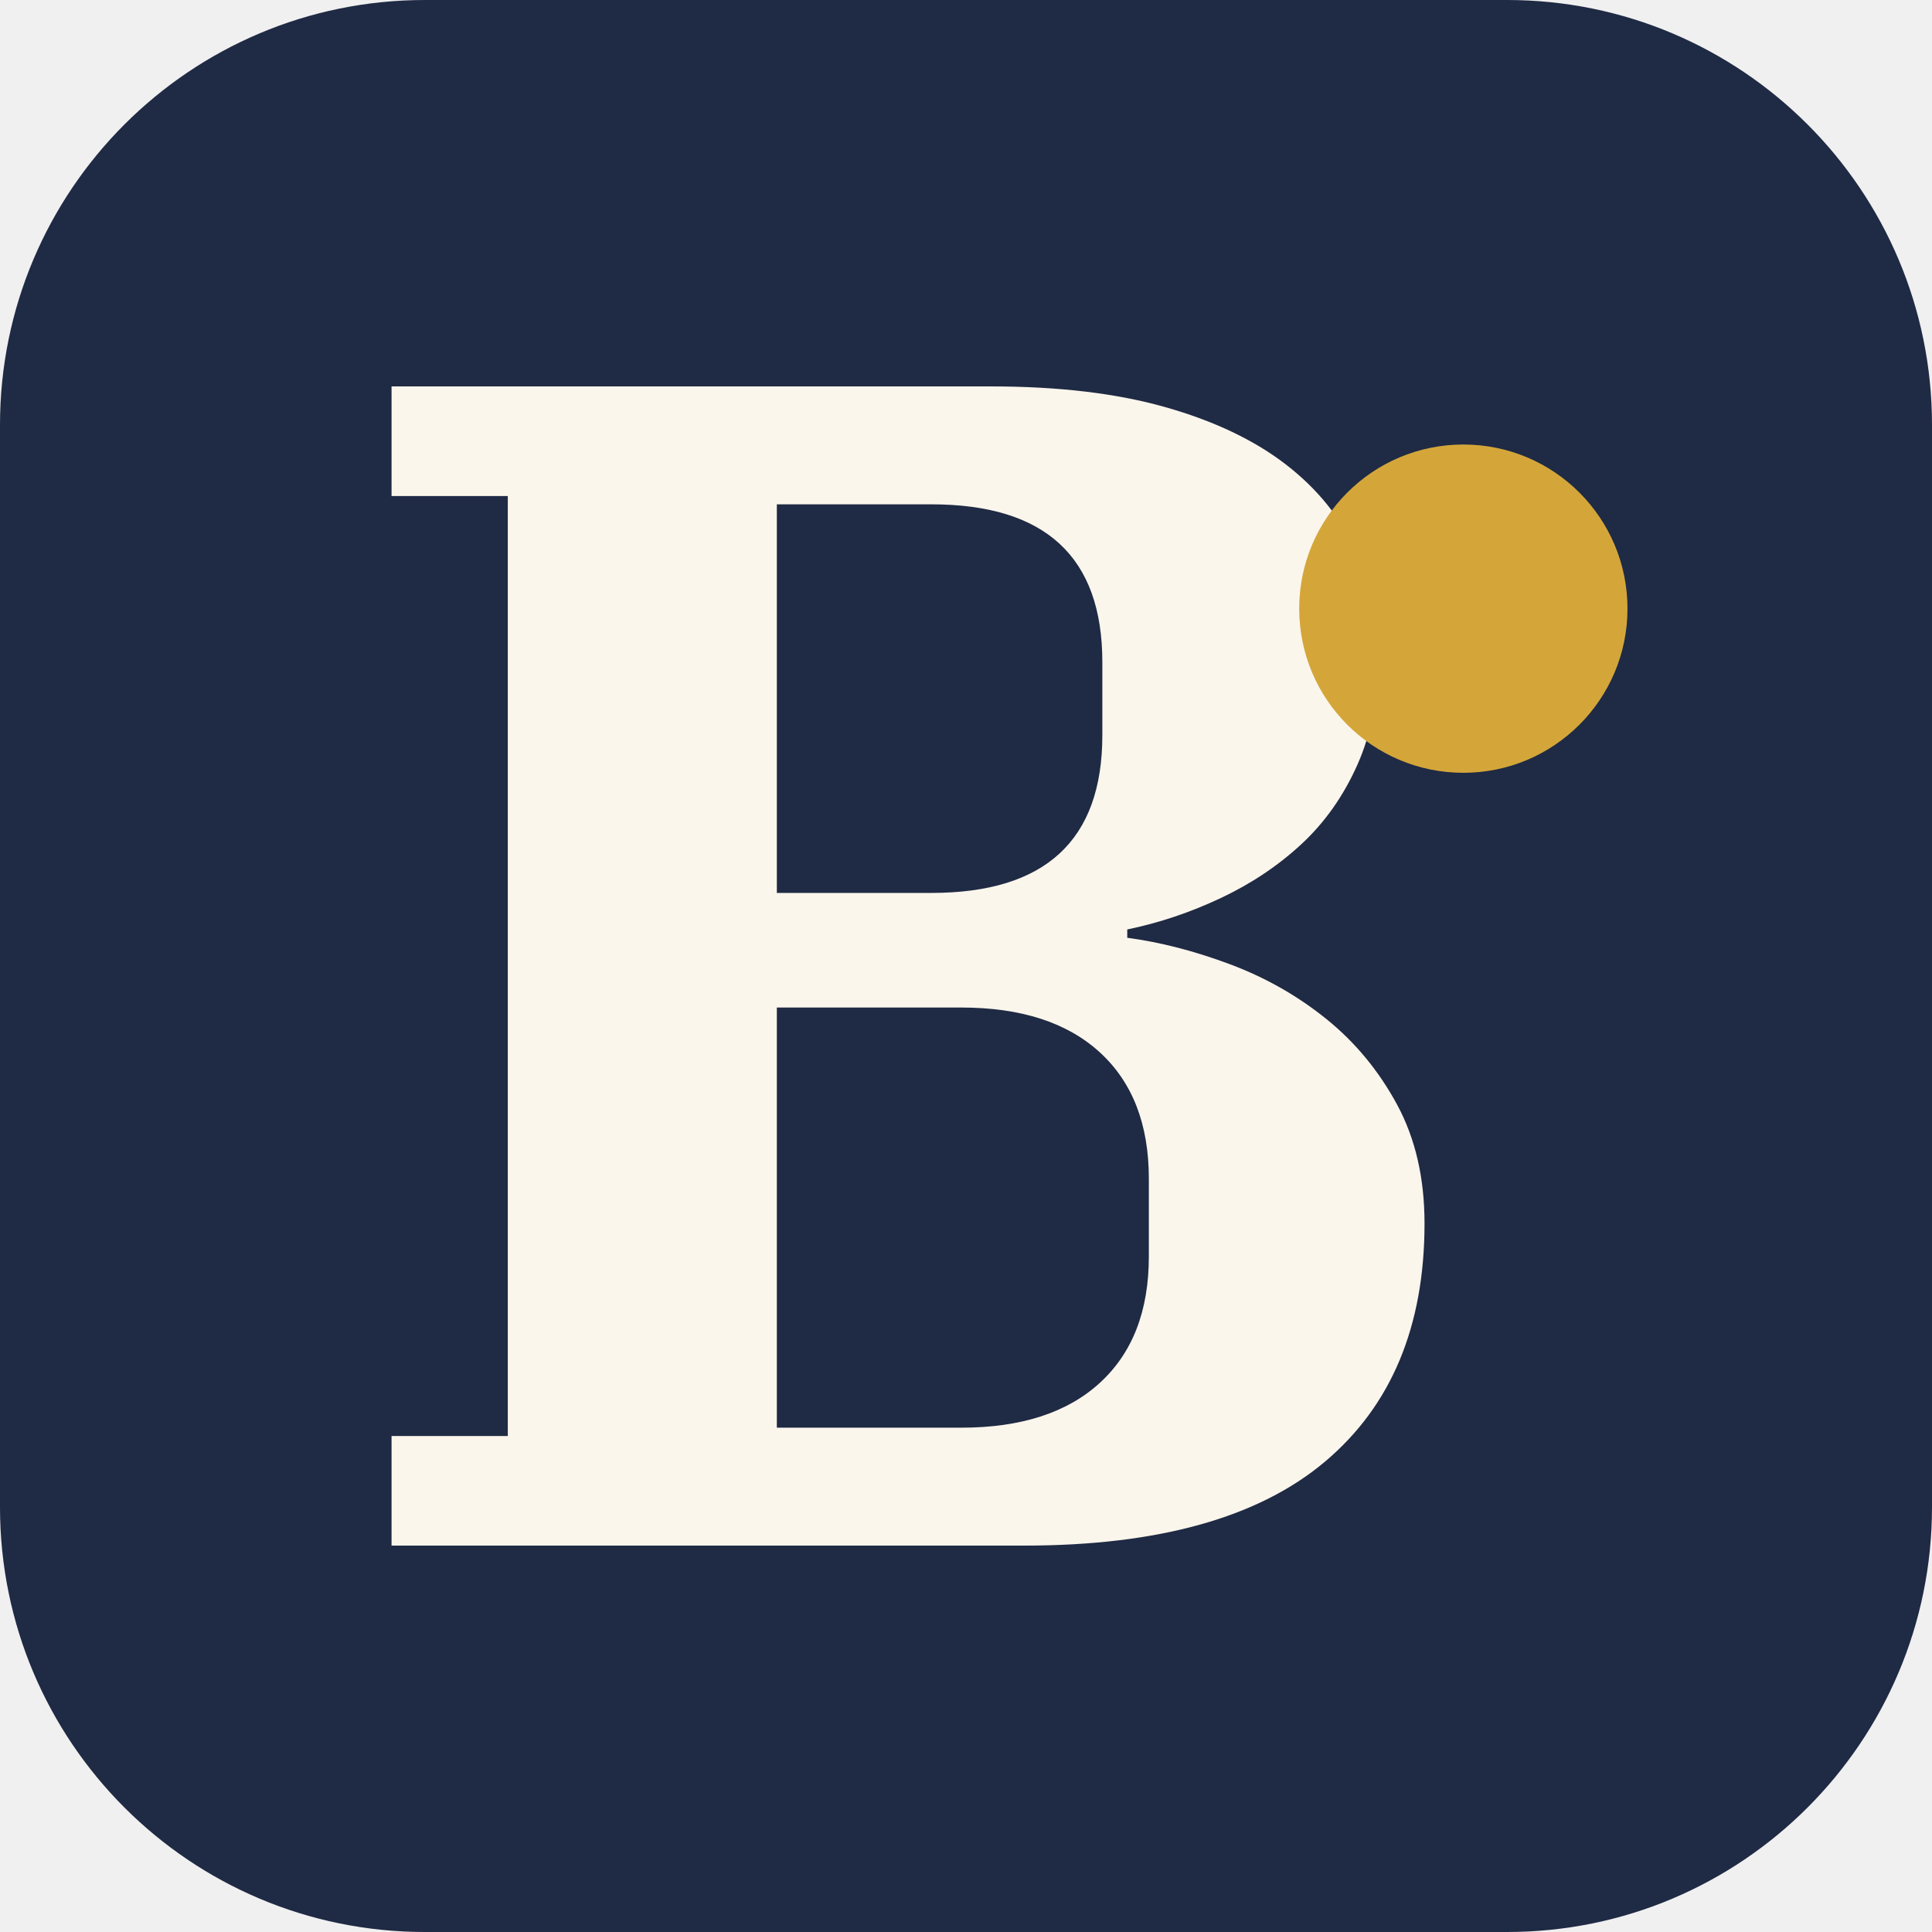
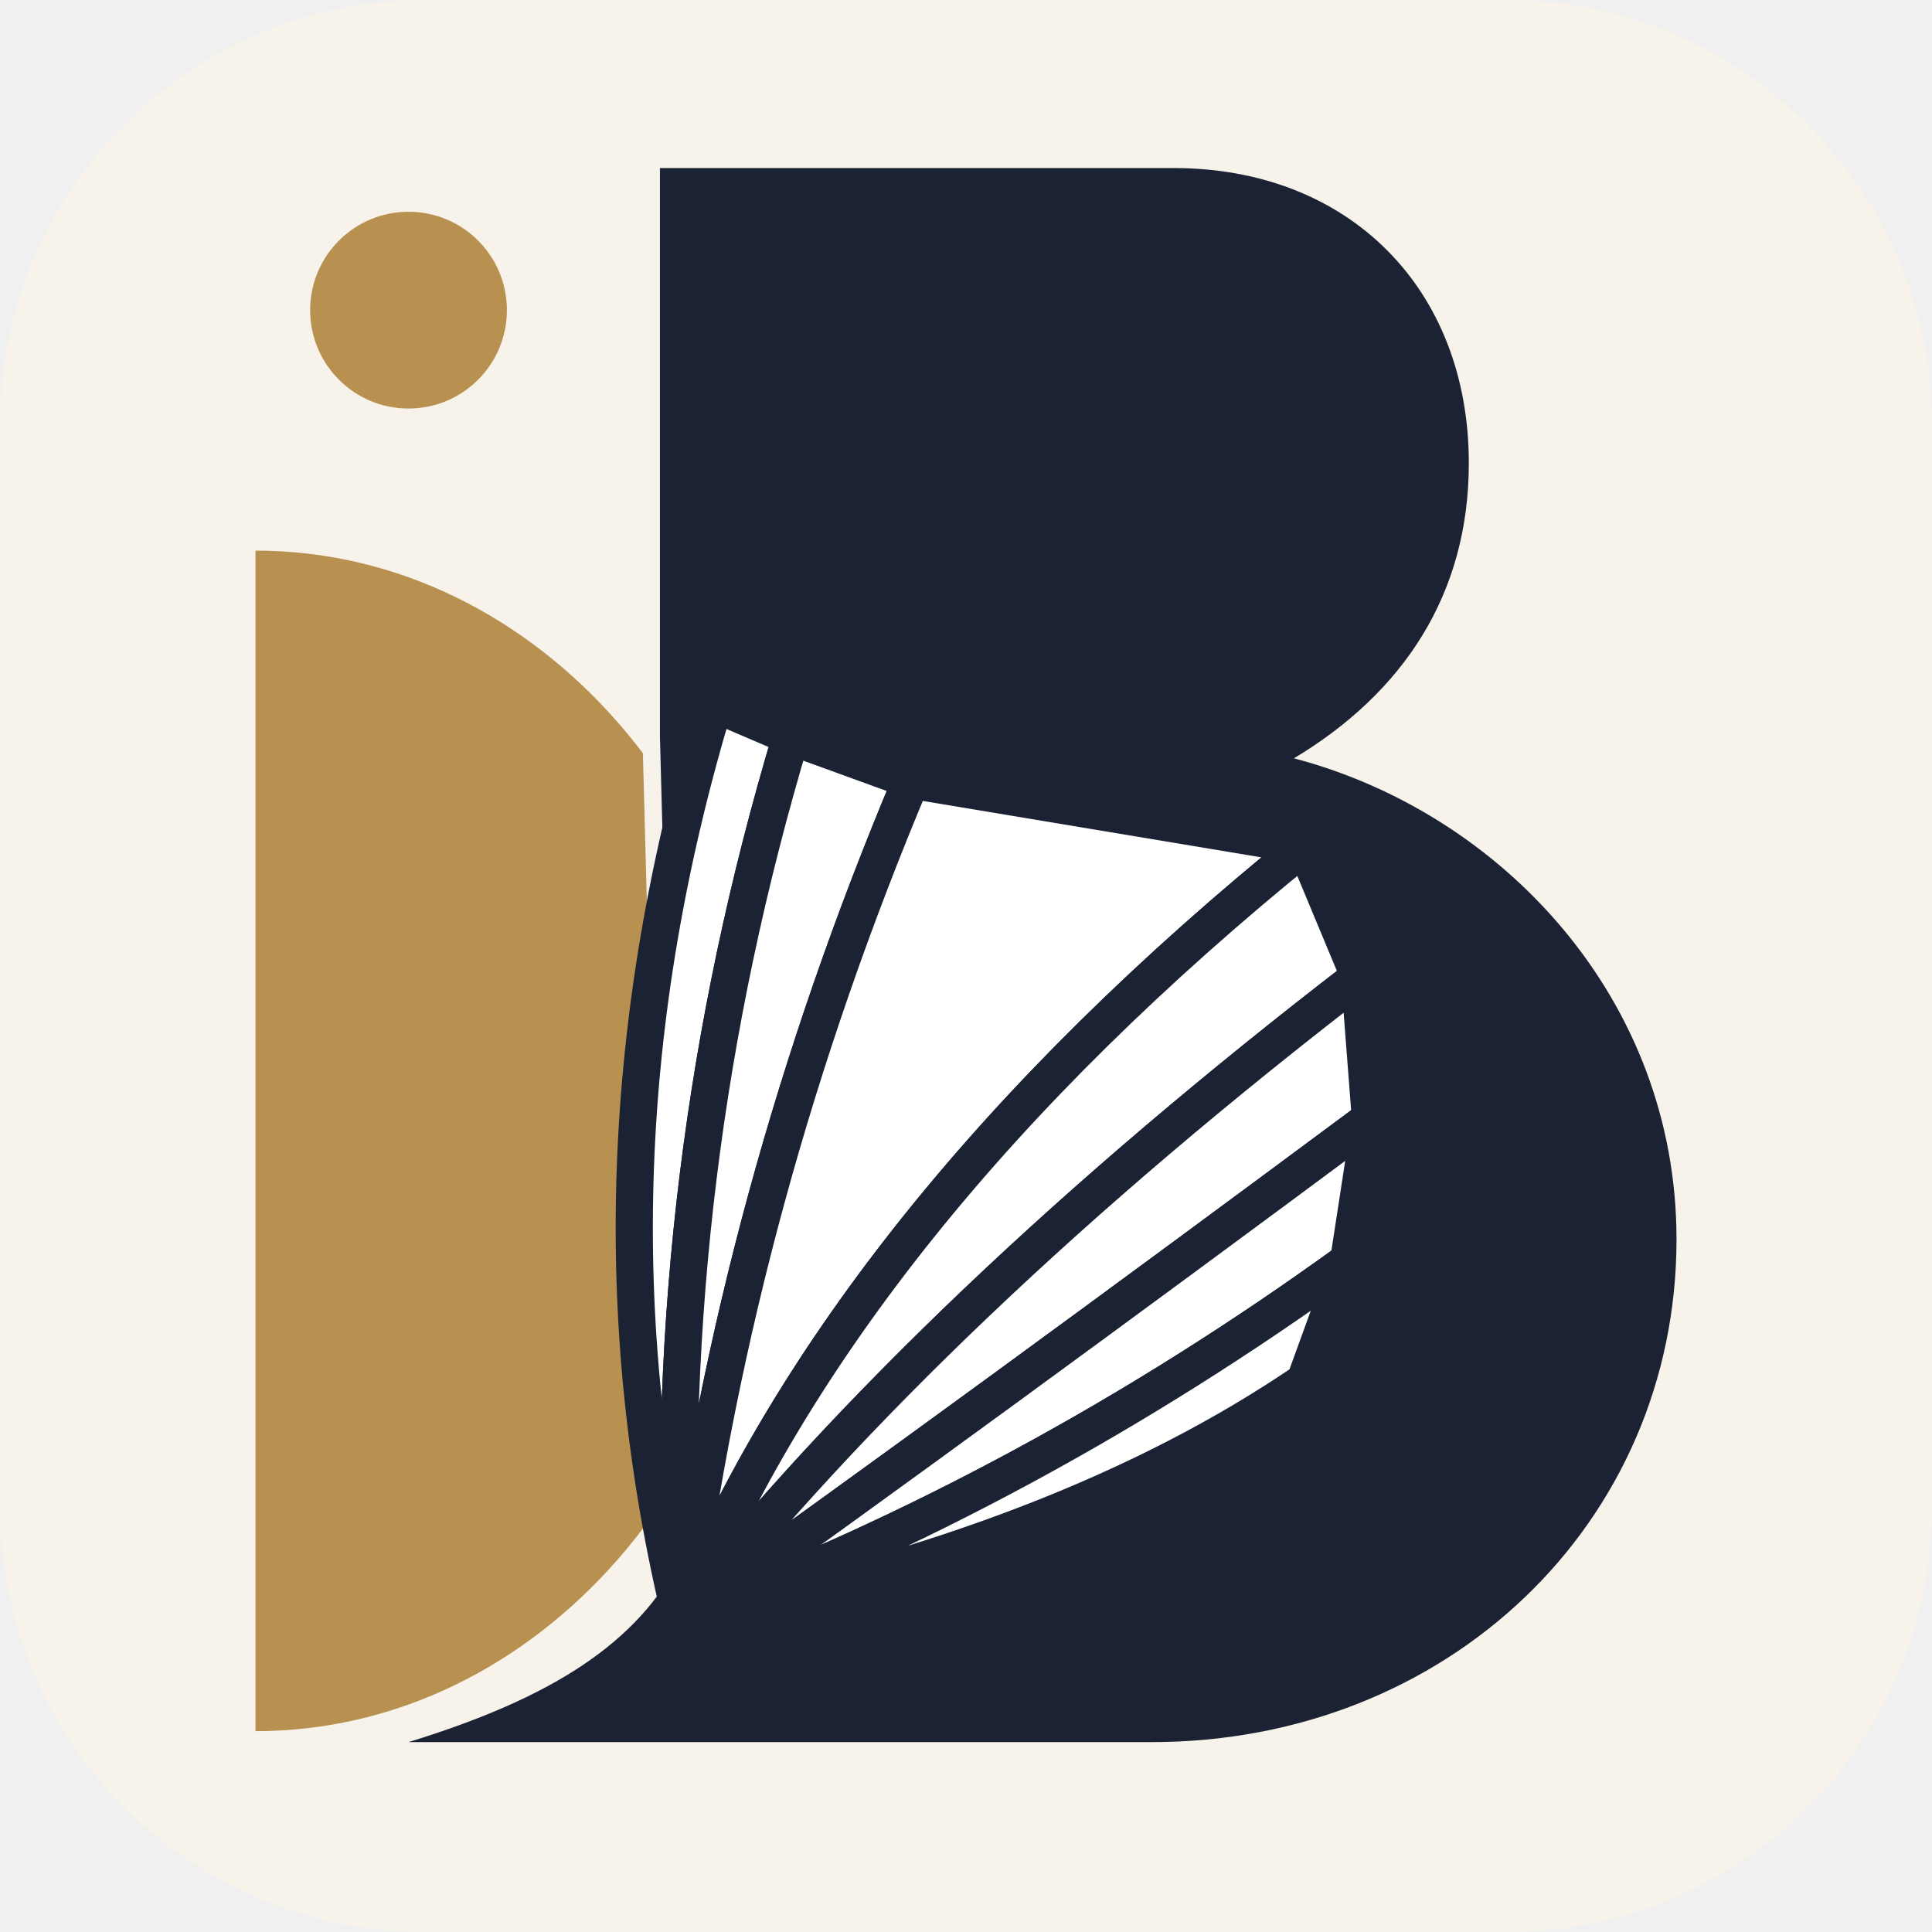
<svg xmlns="http://www.w3.org/2000/svg" viewBox="0 0 512 512" width="512" height="512">
-   <rect width="512" height="512" rx="112.6" fill="#1f2a44" />
-   <path transform="translate(85.72 409.60) scale(0.44011 -0.44011)" fill="#fbf6ec" d="M41 66H111V632H41V698H402Q463 698 507.0 685.5Q551 673 579.5 651.0Q608 629 621.5 599.0Q635 569 635 534Q635 498 622.5 470.0Q610 442 589.0 422.5Q568 403 540.5 390.0Q513 377 484 371V366Q514 362 546.0 350.0Q578 338 604.0 317.0Q630 296 646.5 265.5Q663 235 663 194Q663 101 603.0 50.5Q543 0 422 0H41ZM273 71H384Q438 71 467.5 98.0Q497 125 497 174V221Q497 270 467.5 297.0Q438 324 384 324H273ZM273 393H366Q469 393 469 488V532Q469 627 366 627H273Z" />
-   <circle cx="387.8" cy="161.3" r="43.5" fill="#d4a63a" />
+   <rect width="512" height="512" rx="112.6" fill="#F7F2EA" />
+   <g transform="translate(256.0 256.0) scale(2.8968) translate(-73 -79)">
+     <path d="M8 41 A47 54 0 0 1 8 149 Z" fill="#B8904F" />
+     <circle cx="22" cy="19" r="9" fill="#B8904F" />
+     <path d="M45 6 L92 6 C108 6 119 17 119 33 C119 45 113 54 103 60 C122 65 138 82 138 104 C138 130 117 150 90 150 L22 150 C35 146 43 141 47 133 L45 58 Z" fill="#1B2233" stroke="#F7F2EA" stroke-width="3.2" paint-order="stroke" stroke-linejoin="round" />
+     <g fill="#FFFFFF" stroke="#1B2233" stroke-width="3.4" stroke-linejoin="round">
+       <path d="M47 139 Q37 98 50 55 L57 58 Q45 98 47 139 Z" />
+       <path d="M47 139 Q45 98 57 58 L68 62 Q52 100 47 139 Z" />
+       <path d="M47 139 Q52 100 68 62 L104 68 Q62 102 47 139 Z" />
+       <path d="M47 139 Q62 102 104 68 L109 80 Q70 110 47 139 Z" />
+       <path d="M47 139 Q70 110 109 80 L110 93 Q75 119 47 139 Z" />
+       <path d="M47 139 Q75 119 110 93 L108 106 Q79 127 47 139 Z" />
+       <path d="M47 139 Q79 127 108 106 L104 117 Q82 132 47 139 Z" />
+     </g>
+   </g>
</svg>
